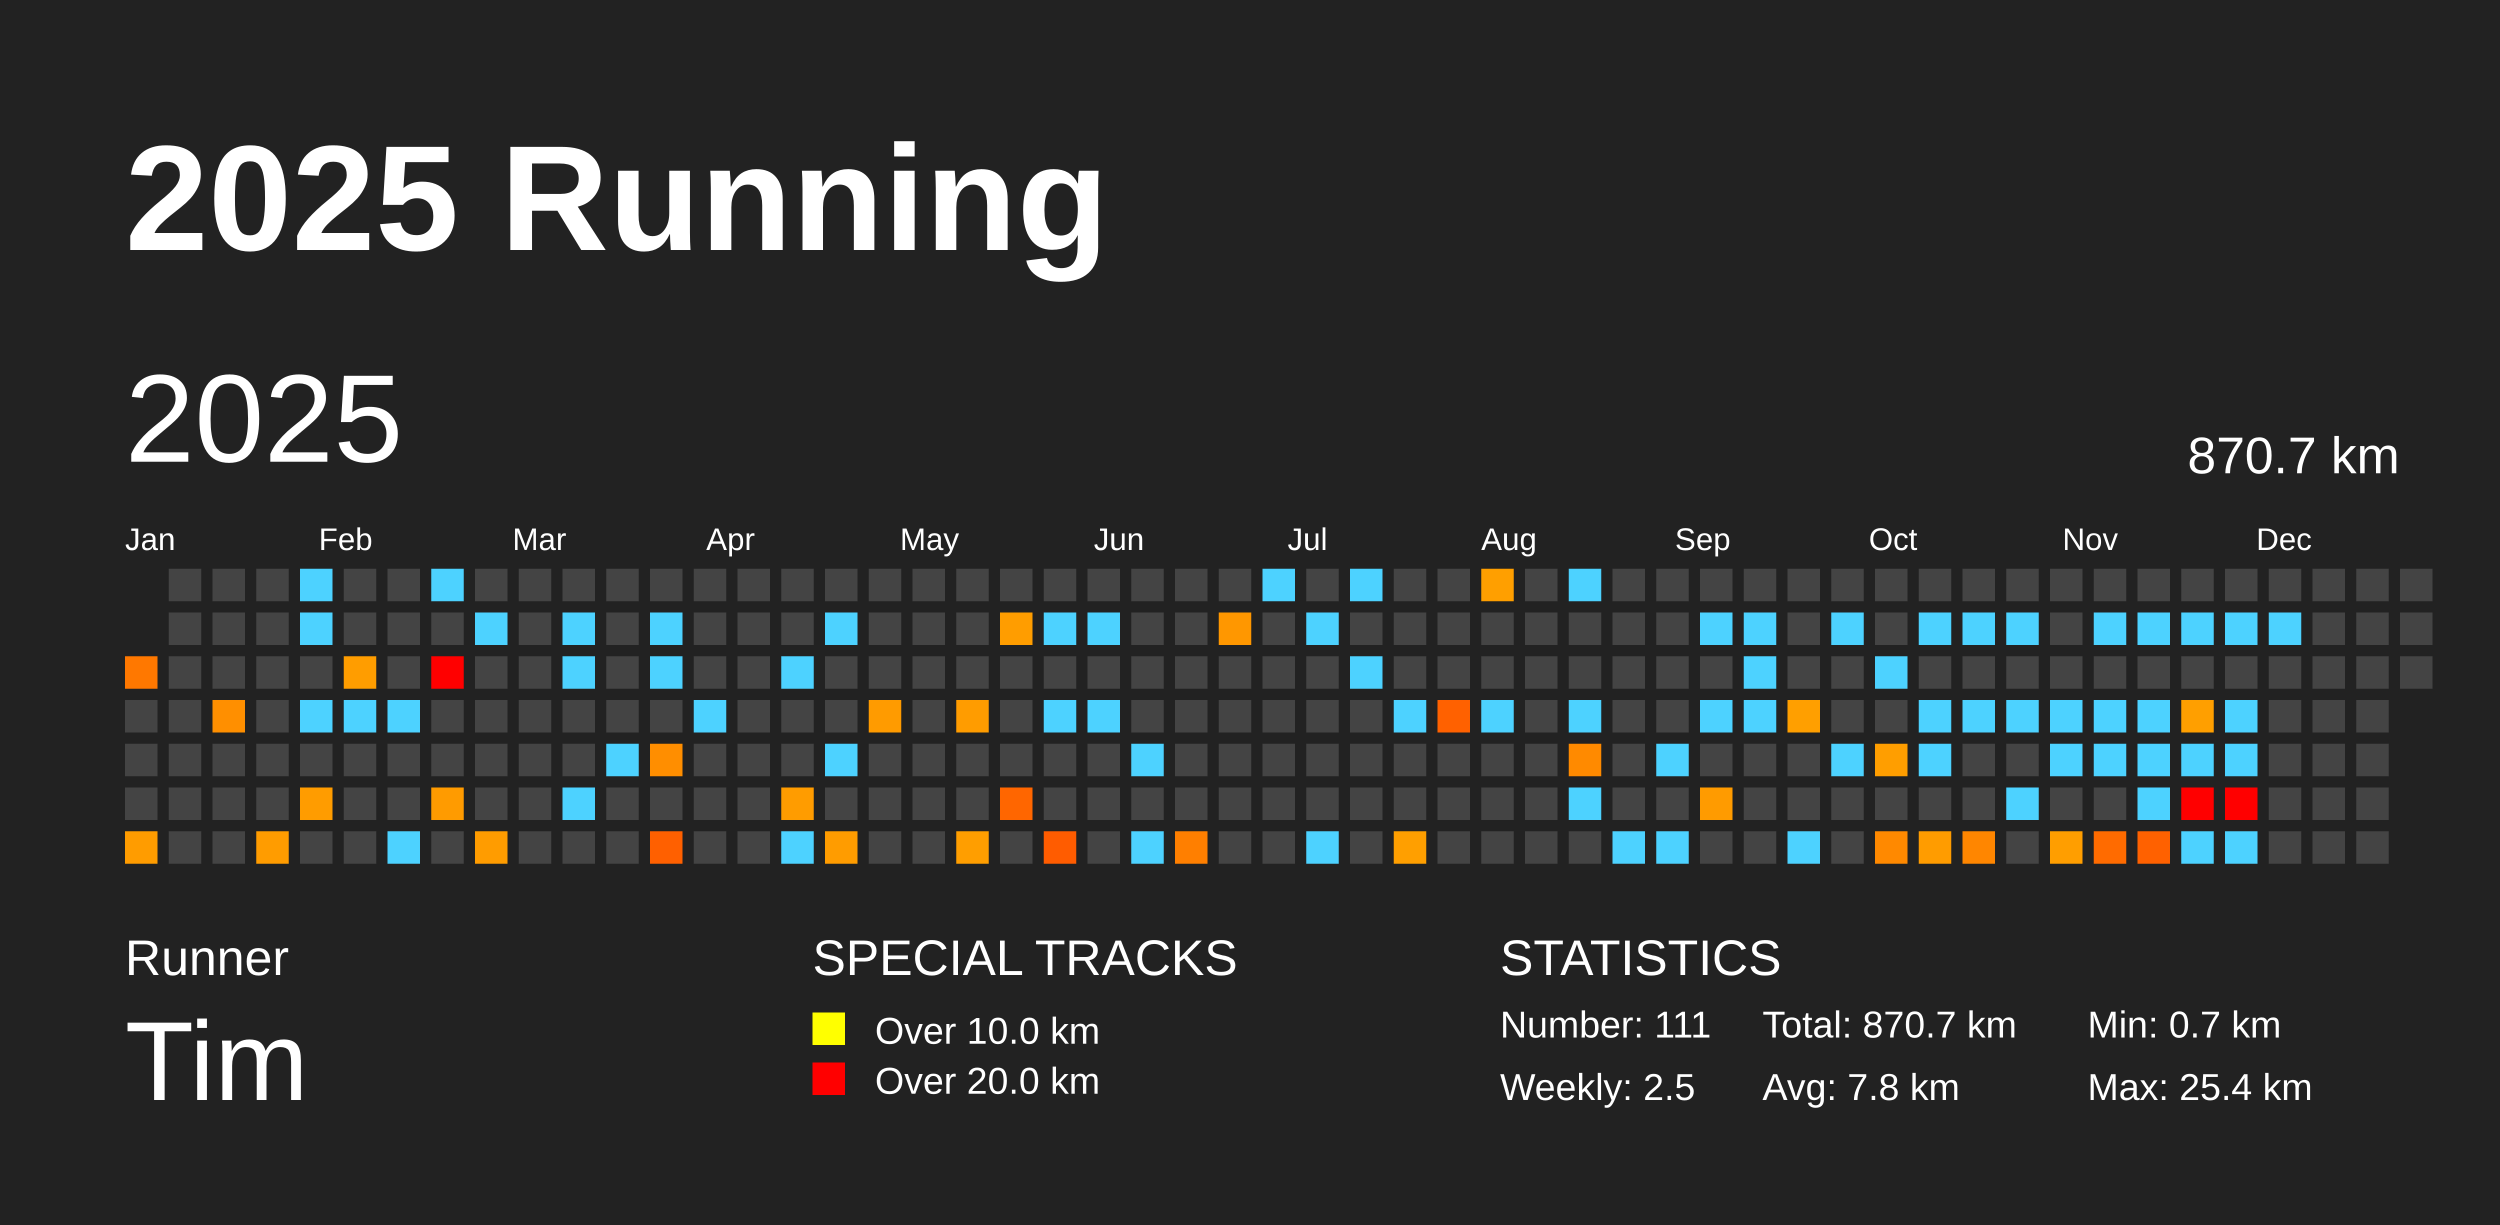
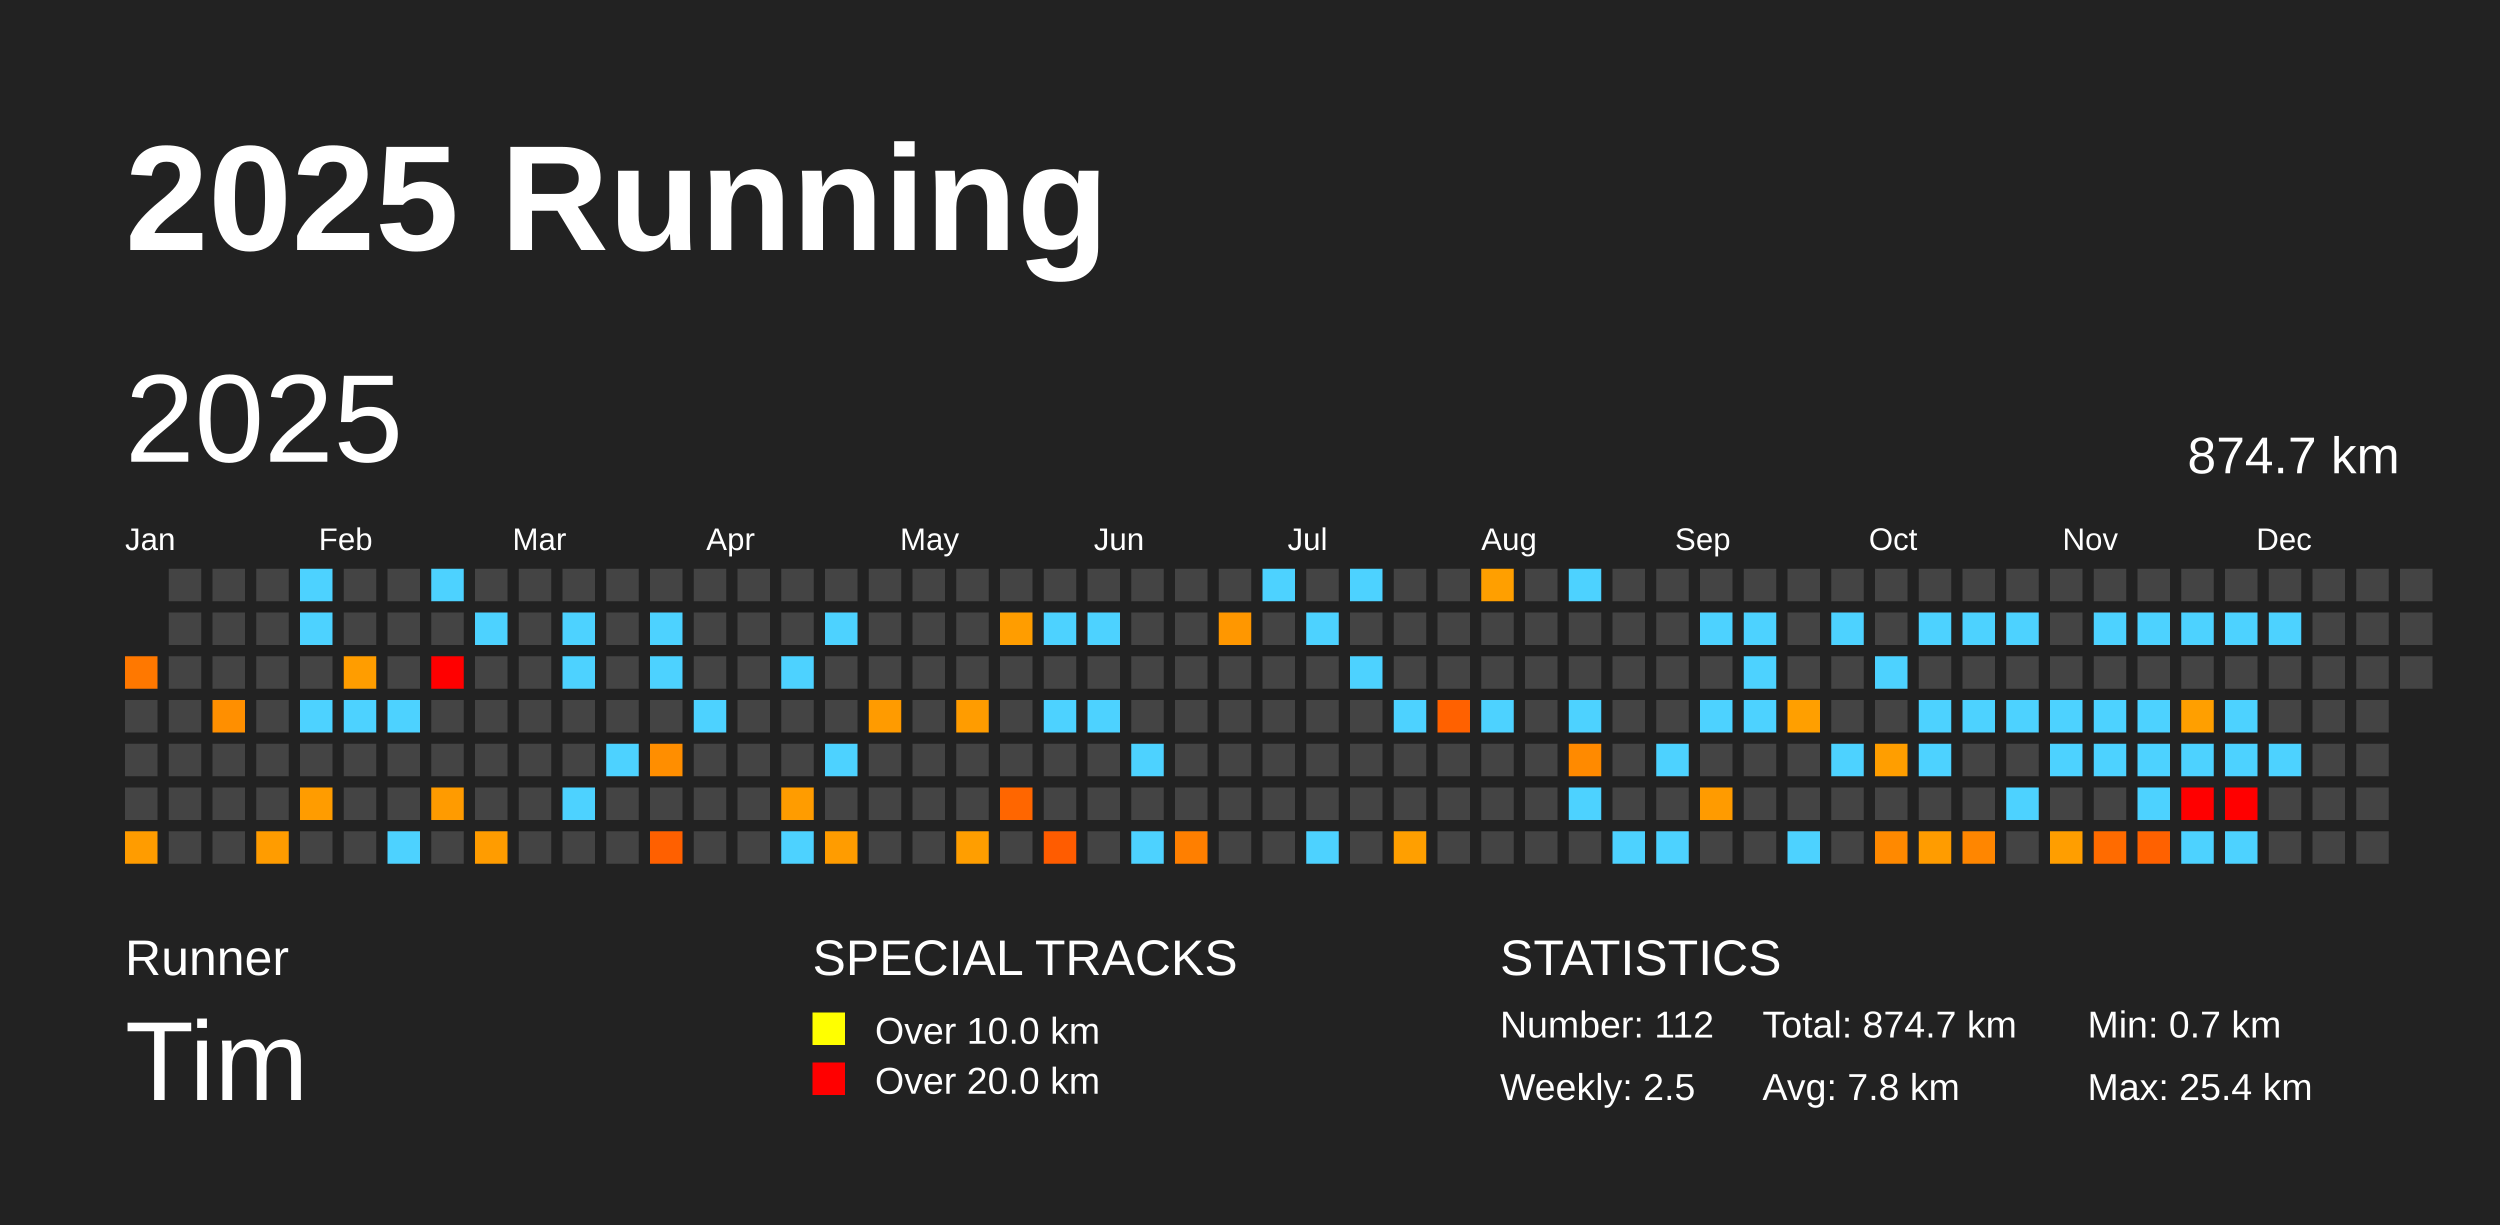
<svg xmlns="http://www.w3.org/2000/svg" baseProfile="full" height="98mm" version="1.1" viewBox="0,0,200,98" width="200mm">
  <defs />
  <rect fill="#222222" height="98" width="200" x="0" y="0" />
  <text fill="#FFFFFF" style="font-size:12px; font-family:Arial; font-weight:bold;" x="10" y="20">2025 Running</text>
  <text fill="#FFFFFF" style="font-size:4px; font-family:Arial" x="10" y="78">Runner</text>
  <text fill="#FFFFFF" style="font-size:9px; font-family:Arial" x="10" y="88">Tim</text>
  <text fill="#FFFFFF" style="font-size:4px; font-family:Arial" x="65" y="78">SPECIAL TRACKS</text>
  <rect fill="yellow" height="2.6" width="2.6" x="65" y="81" />
  <text fill="#FFFFFF" style="font-size:3px; font-family:Arial" x="70" y="83.5">Over 10.0 km</text>
  <rect fill="red" height="2.6" width="2.6" x="65" y="85" />
  <text fill="#FFFFFF" style="font-size:3px; font-family:Arial" x="70" y="87.5">Over 20.0 km</text>
  <text fill="#FFFFFF" style="font-size:4px; font-family:Arial" x="120" y="78">STATISTICS</text>
-   <text fill="#FFFFFF" style="font-size:3px; font-family:Arial" x="120" y="83">Number: 111</text>
+   <text fill="#FFFFFF" style="font-size:3px; font-family:Arial" x="120" y="83">Number: 112</text>
  <text fill="#FFFFFF" style="font-size:3px; font-family:Arial" x="120" y="88">Weekly: 2.5</text>
-   <text fill="#FFFFFF" style="font-size:3px; font-family:Arial" x="141" y="83">Total: 870.7 km</text>
+   <text fill="#FFFFFF" style="font-size:3px; font-family:Arial" x="141" y="83">Total: 874.7 km</text>
  <text fill="#FFFFFF" style="font-size:3px; font-family:Arial" x="141" y="88">Avg: 7.8 km</text>
  <text fill="#FFFFFF" style="font-size:3px; font-family:Arial" x="167" y="83">Min: 0.7 km</text>
  <text fill="#FFFFFF" style="font-size:3px; font-family:Arial" x="167" y="88">Max: 25.4 km</text>
  <text dominant-baseline="hanging" fill="#FFFFFF" style="font-size:10.0px; font-family:Arial;" x="10" y="30">2025</text>
-   <text dominant-baseline="hanging" fill="#FFFFFF" style="font-size:4.125px; font-family:Arial;" x="175" y="35">870.7 km</text>
+   <text dominant-baseline="hanging" fill="#FFFFFF" style="font-size:4.125px; font-family:Arial;" x="175" y="35">874.7 km</text>
  <text fill="#FFFFFF" style="font-size:2.5px; font-family:Arial" x="10.0" y="44">Jan</text>
  <text fill="#FFFFFF" style="font-size:2.5px; font-family:Arial" x="25.5" y="44">Feb</text>
  <text fill="#FFFFFF" style="font-size:2.5px; font-family:Arial" x="41.0" y="44">Mar</text>
  <text fill="#FFFFFF" style="font-size:2.5px; font-family:Arial" x="56.5" y="44">Apr</text>
  <text fill="#FFFFFF" style="font-size:2.5px; font-family:Arial" x="72.0" y="44">May</text>
  <text fill="#FFFFFF" style="font-size:2.5px; font-family:Arial" x="87.5" y="44">Jun</text>
  <text fill="#FFFFFF" style="font-size:2.5px; font-family:Arial" x="103.0" y="44">Jul</text>
  <text fill="#FFFFFF" style="font-size:2.5px; font-family:Arial" x="118.5" y="44">Aug</text>
  <text fill="#FFFFFF" style="font-size:2.5px; font-family:Arial" x="134.0" y="44">Sep</text>
  <text fill="#FFFFFF" style="font-size:2.5px; font-family:Arial" x="149.5" y="44">Oct</text>
  <text fill="#FFFFFF" style="font-size:2.5px; font-family:Arial" x="165.0" y="44">Nov</text>
  <text fill="#FFFFFF" style="font-size:2.5px; font-family:Arial" x="180.5" y="44">Dec</text>
  <rect fill="#ff7800" height="2.6" width="2.6" x="10.0" y="52.5" />
  <rect fill="#444444" height="2.6" width="2.6" x="10.0" y="56.0" />
  <rect fill="#444444" height="2.6" width="2.6" x="10.0" y="59.5" />
  <rect fill="#444444" height="2.6" width="2.6" x="10.0" y="63.0" />
  <rect fill="#ff9c00" height="2.6" width="2.6" x="10.0" y="66.5" />
  <rect fill="#444444" height="2.6" width="2.6" x="13.5" y="45.5" />
  <rect fill="#444444" height="2.6" width="2.6" x="13.5" y="49.0" />
  <rect fill="#444444" height="2.6" width="2.6" x="13.5" y="52.5" />
  <rect fill="#444444" height="2.6" width="2.6" x="13.5" y="56.0" />
  <rect fill="#444444" height="2.6" width="2.6" x="13.5" y="59.5" />
  <rect fill="#444444" height="2.6" width="2.6" x="13.5" y="63.0" />
  <rect fill="#444444" height="2.6" width="2.6" x="13.5" y="66.5" />
  <rect fill="#444444" height="2.6" width="2.6" x="17.0" y="45.5" />
  <rect fill="#444444" height="2.6" width="2.6" x="17.0" y="49.0" />
  <rect fill="#444444" height="2.6" width="2.6" x="17.0" y="52.5" />
  <rect fill="#ff8f00" height="2.6" width="2.6" x="17.0" y="56.0" />
  <rect fill="#444444" height="2.6" width="2.6" x="17.0" y="59.5" />
  <rect fill="#444444" height="2.6" width="2.6" x="17.0" y="63.0" />
  <rect fill="#444444" height="2.6" width="2.6" x="17.0" y="66.5" />
  <rect fill="#444444" height="2.6" width="2.6" x="20.5" y="45.5" />
  <rect fill="#444444" height="2.6" width="2.6" x="20.5" y="49.0" />
  <rect fill="#444444" height="2.6" width="2.6" x="20.5" y="52.5" />
  <rect fill="#444444" height="2.6" width="2.6" x="20.5" y="56.0" />
  <rect fill="#444444" height="2.6" width="2.6" x="20.5" y="59.5" />
  <rect fill="#444444" height="2.6" width="2.6" x="20.5" y="63.0" />
  <rect fill="#ff9c00" height="2.6" width="2.6" x="20.5" y="66.5" />
  <rect fill="#4dd2ff" height="2.6" width="2.6" x="24.0" y="45.5" />
  <rect fill="#4dd2ff" height="2.6" width="2.6" x="24.0" y="49.0" />
  <rect fill="#444444" height="2.6" width="2.6" x="24.0" y="52.5" />
  <rect fill="#4dd2ff" height="2.6" width="2.6" x="24.0" y="56.0" />
  <rect fill="#444444" height="2.6" width="2.6" x="24.0" y="59.5" />
  <rect fill="#ff9c00" height="2.6" width="2.6" x="24.0" y="63.0" />
  <rect fill="#444444" height="2.6" width="2.6" x="24.0" y="66.5" />
  <rect fill="#444444" height="2.6" width="2.6" x="27.5" y="45.5" />
  <rect fill="#444444" height="2.6" width="2.6" x="27.5" y="49.0" />
  <rect fill="#ff9d00" height="2.6" width="2.6" x="27.5" y="52.5" />
  <rect fill="#4dd2ff" height="2.6" width="2.6" x="27.5" y="56.0" />
  <rect fill="#444444" height="2.6" width="2.6" x="27.5" y="59.5" />
  <rect fill="#444444" height="2.6" width="2.6" x="27.5" y="63.0" />
  <rect fill="#444444" height="2.6" width="2.6" x="27.5" y="66.5" />
  <rect fill="#444444" height="2.6" width="2.6" x="31.0" y="45.5" />
  <rect fill="#444444" height="2.6" width="2.6" x="31.0" y="49.0" />
  <rect fill="#444444" height="2.6" width="2.6" x="31.0" y="52.5" />
  <rect fill="#4dd2ff" height="2.6" width="2.6" x="31.0" y="56.0" />
  <rect fill="#444444" height="2.6" width="2.6" x="31.0" y="59.5" />
  <rect fill="#444444" height="2.6" width="2.6" x="31.0" y="63.0" />
  <rect fill="#4dd2ff" height="2.6" width="2.6" x="31.0" y="66.5" />
  <rect fill="#4dd2ff" height="2.6" width="2.6" x="34.5" y="45.5" />
  <rect fill="#444444" height="2.6" width="2.6" x="34.5" y="49.0" />
  <rect fill="red" height="2.6" width="2.6" x="34.5" y="52.5" />
  <rect fill="#444444" height="2.6" width="2.6" x="34.5" y="56.0" />
  <rect fill="#444444" height="2.6" width="2.6" x="34.5" y="59.5" />
  <rect fill="#ff9b00" height="2.6" width="2.6" x="34.5" y="63.0" />
  <rect fill="#444444" height="2.6" width="2.6" x="34.5" y="66.5" />
  <rect fill="#444444" height="2.6" width="2.6" x="38.0" y="45.5" />
  <rect fill="#4dd2ff" height="2.6" width="2.6" x="38.0" y="49.0" />
  <rect fill="#444444" height="2.6" width="2.6" x="38.0" y="52.5" />
  <rect fill="#444444" height="2.6" width="2.6" x="38.0" y="56.0" />
  <rect fill="#444444" height="2.6" width="2.6" x="38.0" y="59.5" />
  <rect fill="#444444" height="2.6" width="2.6" x="38.0" y="63.0" />
  <rect fill="#ff9c00" height="2.6" width="2.6" x="38.0" y="66.5" />
  <rect fill="#444444" height="2.6" width="2.6" x="41.5" y="45.5" />
  <rect fill="#444444" height="2.6" width="2.6" x="41.5" y="49.0" />
  <rect fill="#444444" height="2.6" width="2.6" x="41.5" y="52.5" />
  <rect fill="#444444" height="2.6" width="2.6" x="41.5" y="56.0" />
  <rect fill="#444444" height="2.6" width="2.6" x="41.5" y="59.5" />
  <rect fill="#444444" height="2.6" width="2.6" x="41.5" y="63.0" />
  <rect fill="#444444" height="2.6" width="2.6" x="41.5" y="66.5" />
  <rect fill="#444444" height="2.6" width="2.6" x="45.0" y="45.5" />
  <rect fill="#4dd2ff" height="2.6" width="2.6" x="45.0" y="49.0" />
  <rect fill="#4dd2ff" height="2.6" width="2.6" x="45.0" y="52.5" />
  <rect fill="#444444" height="2.6" width="2.6" x="45.0" y="56.0" />
  <rect fill="#444444" height="2.6" width="2.6" x="45.0" y="59.5" />
  <rect fill="#4dd2ff" height="2.6" width="2.6" x="45.0" y="63.0" />
  <rect fill="#444444" height="2.6" width="2.6" x="45.0" y="66.5" />
  <rect fill="#444444" height="2.6" width="2.6" x="48.5" y="45.5" />
  <rect fill="#444444" height="2.6" width="2.6" x="48.5" y="49.0" />
  <rect fill="#444444" height="2.6" width="2.6" x="48.5" y="52.5" />
  <rect fill="#444444" height="2.6" width="2.6" x="48.5" y="56.0" />
  <rect fill="#4dd2ff" height="2.6" width="2.6" x="48.5" y="59.5" />
  <rect fill="#444444" height="2.6" width="2.6" x="48.5" y="63.0" />
  <rect fill="#444444" height="2.6" width="2.6" x="48.5" y="66.5" />
  <rect fill="#444444" height="2.6" width="2.6" x="52.0" y="45.5" />
  <rect fill="#4dd2ff" height="2.6" width="2.6" x="52.0" y="49.0" />
  <rect fill="#4dd2ff" height="2.6" width="2.6" x="52.0" y="52.5" />
  <rect fill="#444444" height="2.6" width="2.6" x="52.0" y="56.0" />
  <rect fill="#ff8e00" height="2.6" width="2.6" x="52.0" y="59.5" />
  <rect fill="#444444" height="2.6" width="2.6" x="52.0" y="63.0" />
  <rect fill="#ff6000" height="2.6" width="2.6" x="52.0" y="66.5" />
  <rect fill="#444444" height="2.6" width="2.6" x="55.5" y="45.5" />
  <rect fill="#444444" height="2.6" width="2.6" x="55.5" y="49.0" />
  <rect fill="#444444" height="2.6" width="2.6" x="55.5" y="52.5" />
  <rect fill="#4dd2ff" height="2.6" width="2.6" x="55.5" y="56.0" />
  <rect fill="#444444" height="2.6" width="2.6" x="55.5" y="59.5" />
  <rect fill="#444444" height="2.6" width="2.6" x="55.5" y="63.0" />
  <rect fill="#444444" height="2.6" width="2.6" x="55.5" y="66.5" />
  <rect fill="#444444" height="2.6" width="2.6" x="59.0" y="45.5" />
  <rect fill="#444444" height="2.6" width="2.6" x="59.0" y="49.0" />
  <rect fill="#444444" height="2.6" width="2.6" x="59.0" y="52.5" />
  <rect fill="#444444" height="2.6" width="2.6" x="59.0" y="56.0" />
  <rect fill="#444444" height="2.6" width="2.6" x="59.0" y="59.5" />
  <rect fill="#444444" height="2.6" width="2.6" x="59.0" y="63.0" />
  <rect fill="#444444" height="2.6" width="2.6" x="59.0" y="66.5" />
  <rect fill="#444444" height="2.6" width="2.6" x="62.5" y="45.5" />
  <rect fill="#444444" height="2.6" width="2.6" x="62.5" y="49.0" />
  <rect fill="#4dd2ff" height="2.6" width="2.6" x="62.5" y="52.5" />
  <rect fill="#444444" height="2.6" width="2.6" x="62.5" y="56.0" />
  <rect fill="#444444" height="2.6" width="2.6" x="62.5" y="59.5" />
  <rect fill="#ff9c00" height="2.6" width="2.6" x="62.5" y="63.0" />
  <rect fill="#4dd2ff" height="2.6" width="2.6" x="62.5" y="66.5" />
  <rect fill="#444444" height="2.6" width="2.6" x="66.0" y="45.5" />
  <rect fill="#4dd2ff" height="2.6" width="2.6" x="66.0" y="49.0" />
  <rect fill="#444444" height="2.6" width="2.6" x="66.0" y="52.5" />
  <rect fill="#444444" height="2.6" width="2.6" x="66.0" y="56.0" />
  <rect fill="#4dd2ff" height="2.6" width="2.6" x="66.0" y="59.5" />
  <rect fill="#444444" height="2.6" width="2.6" x="66.0" y="63.0" />
  <rect fill="#ff9c00" height="2.6" width="2.6" x="66.0" y="66.5" />
  <rect fill="#444444" height="2.6" width="2.6" x="69.5" y="45.5" />
  <rect fill="#444444" height="2.6" width="2.6" x="69.5" y="49.0" />
  <rect fill="#444444" height="2.6" width="2.6" x="69.5" y="52.5" />
  <rect fill="#ff9b00" height="2.6" width="2.6" x="69.5" y="56.0" />
  <rect fill="#444444" height="2.6" width="2.6" x="69.5" y="59.5" />
  <rect fill="#444444" height="2.6" width="2.6" x="69.5" y="63.0" />
  <rect fill="#444444" height="2.6" width="2.6" x="69.5" y="66.5" />
  <rect fill="#444444" height="2.6" width="2.6" x="73.0" y="45.5" />
  <rect fill="#444444" height="2.6" width="2.6" x="73.0" y="49.0" />
  <rect fill="#444444" height="2.6" width="2.6" x="73.0" y="52.5" />
  <rect fill="#444444" height="2.6" width="2.6" x="73.0" y="56.0" />
  <rect fill="#444444" height="2.6" width="2.6" x="73.0" y="59.5" />
  <rect fill="#444444" height="2.6" width="2.6" x="73.0" y="63.0" />
  <rect fill="#444444" height="2.6" width="2.6" x="73.0" y="66.5" />
  <rect fill="#444444" height="2.6" width="2.6" x="76.5" y="45.5" />
  <rect fill="#444444" height="2.6" width="2.6" x="76.5" y="49.0" />
  <rect fill="#444444" height="2.6" width="2.6" x="76.5" y="52.5" />
  <rect fill="#ff9c00" height="2.6" width="2.6" x="76.5" y="56.0" />
  <rect fill="#444444" height="2.6" width="2.6" x="76.5" y="59.5" />
  <rect fill="#444444" height="2.6" width="2.6" x="76.5" y="63.0" />
  <rect fill="#ff9e00" height="2.6" width="2.6" x="76.5" y="66.5" />
  <rect fill="#444444" height="2.6" width="2.6" x="80.0" y="45.5" />
  <rect fill="#ff9d00" height="2.6" width="2.6" x="80.0" y="49.0" />
  <rect fill="#444444" height="2.6" width="2.6" x="80.0" y="52.5" />
  <rect fill="#444444" height="2.6" width="2.6" x="80.0" y="56.0" />
  <rect fill="#444444" height="2.6" width="2.6" x="80.0" y="59.5" />
  <rect fill="#ff6600" height="2.6" width="2.6" x="80.0" y="63.0" />
  <rect fill="#444444" height="2.6" width="2.6" x="80.0" y="66.5" />
  <rect fill="#444444" height="2.6" width="2.6" x="83.5" y="45.5" />
  <rect fill="#4dd2ff" height="2.6" width="2.6" x="83.5" y="49.0" />
  <rect fill="#444444" height="2.6" width="2.6" x="83.5" y="52.5" />
  <rect fill="#4dd2ff" height="2.6" width="2.6" x="83.5" y="56.0" />
  <rect fill="#444444" height="2.6" width="2.6" x="83.5" y="59.5" />
  <rect fill="#444444" height="2.6" width="2.6" x="83.5" y="63.0" />
  <rect fill="#ff5c00" height="2.6" width="2.6" x="83.5" y="66.5" />
  <rect fill="#444444" height="2.6" width="2.6" x="87.0" y="45.5" />
  <rect fill="#4dd2ff" height="2.6" width="2.6" x="87.0" y="49.0" />
  <rect fill="#444444" height="2.6" width="2.6" x="87.0" y="52.5" />
  <rect fill="#4dd2ff" height="2.6" width="2.6" x="87.0" y="56.0" />
  <rect fill="#444444" height="2.6" width="2.6" x="87.0" y="59.5" />
  <rect fill="#444444" height="2.6" width="2.6" x="87.0" y="63.0" />
  <rect fill="#444444" height="2.6" width="2.6" x="87.0" y="66.5" />
  <rect fill="#444444" height="2.6" width="2.6" x="90.5" y="45.5" />
  <rect fill="#444444" height="2.6" width="2.6" x="90.5" y="49.0" />
  <rect fill="#444444" height="2.6" width="2.6" x="90.5" y="52.5" />
  <rect fill="#444444" height="2.6" width="2.6" x="90.5" y="56.0" />
  <rect fill="#4dd2ff" height="2.6" width="2.6" x="90.5" y="59.5" />
  <rect fill="#444444" height="2.6" width="2.6" x="90.5" y="63.0" />
  <rect fill="#4dd2ff" height="2.6" width="2.6" x="90.5" y="66.5" />
  <rect fill="#444444" height="2.6" width="2.6" x="94.0" y="45.5" />
  <rect fill="#444444" height="2.6" width="2.6" x="94.0" y="49.0" />
  <rect fill="#444444" height="2.6" width="2.6" x="94.0" y="52.5" />
  <rect fill="#444444" height="2.6" width="2.6" x="94.0" y="56.0" />
  <rect fill="#444444" height="2.6" width="2.6" x="94.0" y="59.5" />
  <rect fill="#444444" height="2.6" width="2.6" x="94.0" y="63.0" />
  <rect fill="#ff7f00" height="2.6" width="2.6" x="94.0" y="66.5" />
  <rect fill="#444444" height="2.6" width="2.6" x="97.5" y="45.5" />
  <rect fill="#ff9700" height="2.6" width="2.6" x="97.5" y="49.0" />
  <rect fill="#444444" height="2.6" width="2.6" x="97.5" y="52.5" />
  <rect fill="#444444" height="2.6" width="2.6" x="97.5" y="56.0" />
  <rect fill="#444444" height="2.6" width="2.6" x="97.5" y="59.5" />
  <rect fill="#444444" height="2.6" width="2.6" x="97.5" y="63.0" />
  <rect fill="#444444" height="2.6" width="2.6" x="97.5" y="66.5" />
  <rect fill="#4dd2ff" height="2.6" width="2.6" x="101.0" y="45.5" />
  <rect fill="#444444" height="2.6" width="2.6" x="101.0" y="49.0" />
  <rect fill="#444444" height="2.6" width="2.6" x="101.0" y="52.5" />
  <rect fill="#444444" height="2.6" width="2.6" x="101.0" y="56.0" />
  <rect fill="#444444" height="2.6" width="2.6" x="101.0" y="59.5" />
  <rect fill="#444444" height="2.6" width="2.6" x="101.0" y="63.0" />
  <rect fill="#444444" height="2.6" width="2.6" x="101.0" y="66.5" />
  <rect fill="#444444" height="2.6" width="2.6" x="104.5" y="45.5" />
  <rect fill="#4dd2ff" height="2.6" width="2.6" x="104.5" y="49.0" />
  <rect fill="#444444" height="2.6" width="2.6" x="104.5" y="52.5" />
  <rect fill="#444444" height="2.6" width="2.6" x="104.5" y="56.0" />
  <rect fill="#444444" height="2.6" width="2.6" x="104.5" y="59.5" />
  <rect fill="#444444" height="2.6" width="2.6" x="104.5" y="63.0" />
  <rect fill="#4dd2ff" height="2.6" width="2.6" x="104.5" y="66.5" />
  <rect fill="#4dd2ff" height="2.6" width="2.6" x="108.0" y="45.5" />
  <rect fill="#444444" height="2.6" width="2.6" x="108.0" y="49.0" />
  <rect fill="#4dd2ff" height="2.6" width="2.6" x="108.0" y="52.5" />
  <rect fill="#444444" height="2.6" width="2.6" x="108.0" y="56.0" />
  <rect fill="#444444" height="2.6" width="2.6" x="108.0" y="59.5" />
  <rect fill="#444444" height="2.6" width="2.6" x="108.0" y="63.0" />
  <rect fill="#444444" height="2.6" width="2.6" x="108.0" y="66.5" />
  <rect fill="#444444" height="2.6" width="2.6" x="111.5" y="45.5" />
  <rect fill="#444444" height="2.6" width="2.6" x="111.5" y="49.0" />
  <rect fill="#444444" height="2.6" width="2.6" x="111.5" y="52.5" />
  <rect fill="#4dd2ff" height="2.6" width="2.6" x="111.5" y="56.0" />
  <rect fill="#444444" height="2.6" width="2.6" x="111.5" y="59.5" />
  <rect fill="#444444" height="2.6" width="2.6" x="111.5" y="63.0" />
  <rect fill="#ff9f00" height="2.6" width="2.6" x="111.5" y="66.5" />
  <rect fill="#444444" height="2.6" width="2.6" x="115.0" y="45.5" />
  <rect fill="#444444" height="2.6" width="2.6" x="115.0" y="49.0" />
  <rect fill="#444444" height="2.6" width="2.6" x="115.0" y="52.5" />
  <rect fill="#ff6100" height="2.6" width="2.6" x="115.0" y="56.0" />
  <rect fill="#444444" height="2.6" width="2.6" x="115.0" y="59.5" />
  <rect fill="#444444" height="2.6" width="2.6" x="115.0" y="63.0" />
  <rect fill="#444444" height="2.6" width="2.6" x="115.0" y="66.5" />
  <rect fill="#ff9f00" height="2.6" width="2.6" x="118.5" y="45.5" />
  <rect fill="#444444" height="2.6" width="2.6" x="118.5" y="49.0" />
  <rect fill="#444444" height="2.6" width="2.6" x="118.5" y="52.5" />
  <rect fill="#4dd2ff" height="2.6" width="2.6" x="118.5" y="56.0" />
  <rect fill="#444444" height="2.6" width="2.6" x="118.5" y="59.5" />
  <rect fill="#444444" height="2.6" width="2.6" x="118.5" y="63.0" />
  <rect fill="#444444" height="2.6" width="2.6" x="118.5" y="66.5" />
  <rect fill="#444444" height="2.6" width="2.6" x="122.0" y="45.5" />
  <rect fill="#444444" height="2.6" width="2.6" x="122.0" y="49.0" />
  <rect fill="#444444" height="2.6" width="2.6" x="122.0" y="52.5" />
  <rect fill="#444444" height="2.6" width="2.6" x="122.0" y="56.0" />
  <rect fill="#444444" height="2.6" width="2.6" x="122.0" y="59.5" />
  <rect fill="#444444" height="2.6" width="2.6" x="122.0" y="63.0" />
  <rect fill="#444444" height="2.6" width="2.6" x="122.0" y="66.5" />
  <rect fill="#4dd2ff" height="2.6" width="2.6" x="125.5" y="45.5" />
  <rect fill="#444444" height="2.6" width="2.6" x="125.5" y="49.0" />
  <rect fill="#444444" height="2.6" width="2.6" x="125.5" y="52.5" />
  <rect fill="#4dd2ff" height="2.6" width="2.6" x="125.5" y="56.0" />
  <rect fill="#ff8a00" height="2.6" width="2.6" x="125.5" y="59.5" />
  <rect fill="#4dd2ff" height="2.6" width="2.6" x="125.5" y="63.0" />
  <rect fill="#444444" height="2.6" width="2.6" x="125.5" y="66.5" />
  <rect fill="#444444" height="2.6" width="2.6" x="129.0" y="45.5" />
  <rect fill="#444444" height="2.6" width="2.6" x="129.0" y="49.0" />
  <rect fill="#444444" height="2.6" width="2.6" x="129.0" y="52.5" />
  <rect fill="#444444" height="2.6" width="2.6" x="129.0" y="56.0" />
  <rect fill="#444444" height="2.6" width="2.6" x="129.0" y="59.5" />
  <rect fill="#444444" height="2.6" width="2.6" x="129.0" y="63.0" />
  <rect fill="#4dd2ff" height="2.6" width="2.6" x="129.0" y="66.5" />
  <rect fill="#444444" height="2.6" width="2.6" x="132.5" y="45.5" />
  <rect fill="#444444" height="2.6" width="2.6" x="132.5" y="49.0" />
  <rect fill="#444444" height="2.6" width="2.6" x="132.5" y="52.5" />
  <rect fill="#444444" height="2.6" width="2.6" x="132.5" y="56.0" />
  <rect fill="#4dd2ff" height="2.6" width="2.6" x="132.5" y="59.5" />
  <rect fill="#444444" height="2.6" width="2.6" x="132.5" y="63.0" />
  <rect fill="#4dd2ff" height="2.6" width="2.6" x="132.5" y="66.5" />
  <rect fill="#444444" height="2.6" width="2.6" x="136.0" y="45.5" />
  <rect fill="#4dd2ff" height="2.6" width="2.6" x="136.0" y="49.0" />
  <rect fill="#444444" height="2.6" width="2.6" x="136.0" y="52.5" />
  <rect fill="#4dd2ff" height="2.6" width="2.6" x="136.0" y="56.0" />
  <rect fill="#444444" height="2.6" width="2.6" x="136.0" y="59.5" />
  <rect fill="#ff9b00" height="2.6" width="2.6" x="136.0" y="63.0" />
  <rect fill="#444444" height="2.6" width="2.6" x="136.0" y="66.5" />
  <rect fill="#444444" height="2.6" width="2.6" x="139.5" y="45.5" />
  <rect fill="#4dd2ff" height="2.6" width="2.6" x="139.5" y="49.0" />
  <rect fill="#4dd2ff" height="2.6" width="2.6" x="139.5" y="52.5" />
  <rect fill="#4dd2ff" height="2.6" width="2.6" x="139.5" y="56.0" />
  <rect fill="#444444" height="2.6" width="2.6" x="139.5" y="59.5" />
  <rect fill="#444444" height="2.6" width="2.6" x="139.5" y="63.0" />
  <rect fill="#444444" height="2.6" width="2.6" x="139.5" y="66.5" />
  <rect fill="#444444" height="2.6" width="2.6" x="143.0" y="45.5" />
  <rect fill="#444444" height="2.6" width="2.6" x="143.0" y="49.0" />
  <rect fill="#444444" height="2.6" width="2.6" x="143.0" y="52.5" />
  <rect fill="#ff9f00" height="2.6" width="2.6" x="143.0" y="56.0" />
  <rect fill="#444444" height="2.6" width="2.6" x="143.0" y="59.5" />
  <rect fill="#444444" height="2.6" width="2.6" x="143.0" y="63.0" />
  <rect fill="#4dd2ff" height="2.6" width="2.6" x="143.0" y="66.5" />
  <rect fill="#444444" height="2.6" width="2.6" x="146.5" y="45.5" />
  <rect fill="#4dd2ff" height="2.6" width="2.6" x="146.5" y="49.0" />
  <rect fill="#444444" height="2.6" width="2.6" x="146.5" y="52.5" />
  <rect fill="#444444" height="2.6" width="2.6" x="146.5" y="56.0" />
  <rect fill="#4dd2ff" height="2.6" width="2.6" x="146.5" y="59.5" />
  <rect fill="#444444" height="2.6" width="2.6" x="146.5" y="63.0" />
  <rect fill="#444444" height="2.6" width="2.6" x="146.5" y="66.5" />
  <rect fill="#444444" height="2.6" width="2.6" x="150.0" y="45.5" />
  <rect fill="#444444" height="2.6" width="2.6" x="150.0" y="49.0" />
  <rect fill="#4dd2ff" height="2.6" width="2.6" x="150.0" y="52.5" />
  <rect fill="#444444" height="2.6" width="2.6" x="150.0" y="56.0" />
  <rect fill="#ff9e00" height="2.6" width="2.6" x="150.0" y="59.5" />
  <rect fill="#444444" height="2.6" width="2.6" x="150.0" y="63.0" />
  <rect fill="#ff8900" height="2.6" width="2.6" x="150.0" y="66.5" />
  <rect fill="#444444" height="2.6" width="2.6" x="153.5" y="45.5" />
  <rect fill="#4dd2ff" height="2.6" width="2.6" x="153.5" y="49.0" />
  <rect fill="#444444" height="2.6" width="2.6" x="153.5" y="52.5" />
  <rect fill="#4dd2ff" height="2.6" width="2.6" x="153.5" y="56.0" />
  <rect fill="#4dd2ff" height="2.6" width="2.6" x="153.5" y="59.5" />
  <rect fill="#444444" height="2.6" width="2.6" x="153.5" y="63.0" />
  <rect fill="#ff9c00" height="2.6" width="2.6" x="153.5" y="66.5" />
  <rect fill="#444444" height="2.6" width="2.6" x="157.0" y="45.5" />
  <rect fill="#4dd2ff" height="2.6" width="2.6" x="157.0" y="49.0" />
  <rect fill="#444444" height="2.6" width="2.6" x="157.0" y="52.5" />
  <rect fill="#4dd2ff" height="2.6" width="2.6" x="157.0" y="56.0" />
  <rect fill="#444444" height="2.6" width="2.6" x="157.0" y="59.5" />
  <rect fill="#444444" height="2.6" width="2.6" x="157.0" y="63.0" />
  <rect fill="#ff8600" height="2.6" width="2.6" x="157.0" y="66.5" />
  <rect fill="#444444" height="2.6" width="2.6" x="160.5" y="45.5" />
  <rect fill="#4dd2ff" height="2.6" width="2.6" x="160.5" y="49.0" />
  <rect fill="#444444" height="2.6" width="2.6" x="160.5" y="52.5" />
  <rect fill="#4dd2ff" height="2.6" width="2.6" x="160.5" y="56.0" />
  <rect fill="#444444" height="2.6" width="2.6" x="160.5" y="59.5" />
  <rect fill="#4dd2ff" height="2.6" width="2.6" x="160.5" y="63.0" />
  <rect fill="#444444" height="2.6" width="2.6" x="160.5" y="66.5" />
  <rect fill="#444444" height="2.6" width="2.6" x="164.0" y="45.5" />
  <rect fill="#444444" height="2.6" width="2.6" x="164.0" y="49.0" />
  <rect fill="#444444" height="2.6" width="2.6" x="164.0" y="52.5" />
  <rect fill="#4dd2ff" height="2.6" width="2.6" x="164.0" y="56.0" />
  <rect fill="#4dd2ff" height="2.6" width="2.6" x="164.0" y="59.5" />
  <rect fill="#444444" height="2.6" width="2.6" x="164.0" y="63.0" />
  <rect fill="#ff9e00" height="2.6" width="2.6" x="164.0" y="66.5" />
  <rect fill="#444444" height="2.6" width="2.6" x="167.5" y="45.5" />
  <rect fill="#4dd2ff" height="2.6" width="2.6" x="167.5" y="49.0" />
  <rect fill="#444444" height="2.6" width="2.6" x="167.5" y="52.5" />
  <rect fill="#4dd2ff" height="2.6" width="2.6" x="167.5" y="56.0" />
  <rect fill="#4dd2ff" height="2.6" width="2.6" x="167.5" y="59.5" />
  <rect fill="#444444" height="2.6" width="2.6" x="167.5" y="63.0" />
  <rect fill="#ff6b00" height="2.6" width="2.6" x="167.5" y="66.5" />
  <rect fill="#444444" height="2.6" width="2.6" x="171.0" y="45.5" />
  <rect fill="#4dd2ff" height="2.6" width="2.6" x="171.0" y="49.0" />
  <rect fill="#444444" height="2.6" width="2.6" x="171.0" y="52.5" />
  <rect fill="#4dd2ff" height="2.6" width="2.6" x="171.0" y="56.0" />
  <rect fill="#4dd2ff" height="2.6" width="2.6" x="171.0" y="59.5" />
  <rect fill="#4dd2ff" height="2.6" width="2.6" x="171.0" y="63.0" />
  <rect fill="#ff6100" height="2.6" width="2.6" x="171.0" y="66.5" />
  <rect fill="#444444" height="2.6" width="2.6" x="174.5" y="45.5" />
  <rect fill="#4dd2ff" height="2.6" width="2.6" x="174.5" y="49.0" />
  <rect fill="#444444" height="2.6" width="2.6" x="174.5" y="52.5" />
  <rect fill="#ff9f00" height="2.6" width="2.6" x="174.5" y="56.0" />
  <rect fill="#4dd2ff" height="2.6" width="2.6" x="174.5" y="59.5" />
  <rect fill="red" height="2.6" width="2.6" x="174.5" y="63.0" />
  <rect fill="#4dd2ff" height="2.6" width="2.6" x="174.5" y="66.5" />
  <rect fill="#444444" height="2.6" width="2.6" x="178.0" y="45.5" />
  <rect fill="#4dd2ff" height="2.6" width="2.6" x="178.0" y="49.0" />
  <rect fill="#444444" height="2.6" width="2.6" x="178.0" y="52.5" />
  <rect fill="#4dd2ff" height="2.6" width="2.6" x="178.0" y="56.0" />
  <rect fill="#4dd2ff" height="2.6" width="2.6" x="178.0" y="59.5" />
  <rect fill="red" height="2.6" width="2.6" x="178.0" y="63.0" />
  <rect fill="#4dd2ff" height="2.6" width="2.6" x="178.0" y="66.5" />
  <rect fill="#444444" height="2.6" width="2.6" x="181.5" y="45.5" />
  <rect fill="#4dd2ff" height="2.6" width="2.6" x="181.5" y="49.0" />
  <rect fill="#444444" height="2.6" width="2.6" x="181.5" y="52.5" />
  <rect fill="#444444" height="2.6" width="2.6" x="181.5" y="56.0" />
-   <rect fill="#444444" height="2.6" width="2.6" x="181.5" y="59.5" />
+   <rect fill="#4dd2ff" height="2.6" width="2.6" x="181.5" y="59.5" />
  <rect fill="#444444" height="2.6" width="2.6" x="181.5" y="63.0" />
  <rect fill="#444444" height="2.6" width="2.6" x="181.5" y="66.5" />
  <rect fill="#444444" height="2.6" width="2.6" x="185.0" y="45.5" />
  <rect fill="#444444" height="2.6" width="2.6" x="185.0" y="49.0" />
  <rect fill="#444444" height="2.6" width="2.6" x="185.0" y="52.5" />
  <rect fill="#444444" height="2.6" width="2.6" x="185.0" y="56.0" />
  <rect fill="#444444" height="2.6" width="2.6" x="185.0" y="59.5" />
  <rect fill="#444444" height="2.6" width="2.6" x="185.0" y="63.0" />
  <rect fill="#444444" height="2.6" width="2.6" x="185.0" y="66.5" />
  <rect fill="#444444" height="2.6" width="2.6" x="188.5" y="45.5" />
  <rect fill="#444444" height="2.6" width="2.6" x="188.5" y="49.0" />
  <rect fill="#444444" height="2.6" width="2.6" x="188.5" y="52.5" />
  <rect fill="#444444" height="2.6" width="2.6" x="188.5" y="56.0" />
  <rect fill="#444444" height="2.6" width="2.6" x="188.5" y="59.5" />
  <rect fill="#444444" height="2.6" width="2.6" x="188.5" y="63.0" />
  <rect fill="#444444" height="2.6" width="2.6" x="188.5" y="66.5" />
  <rect fill="#444444" height="2.6" width="2.6" x="192.0" y="45.5" />
  <rect fill="#444444" height="2.6" width="2.6" x="192.0" y="49.0" />
  <rect fill="#444444" height="2.6" width="2.6" x="192.0" y="52.5" />
</svg>
